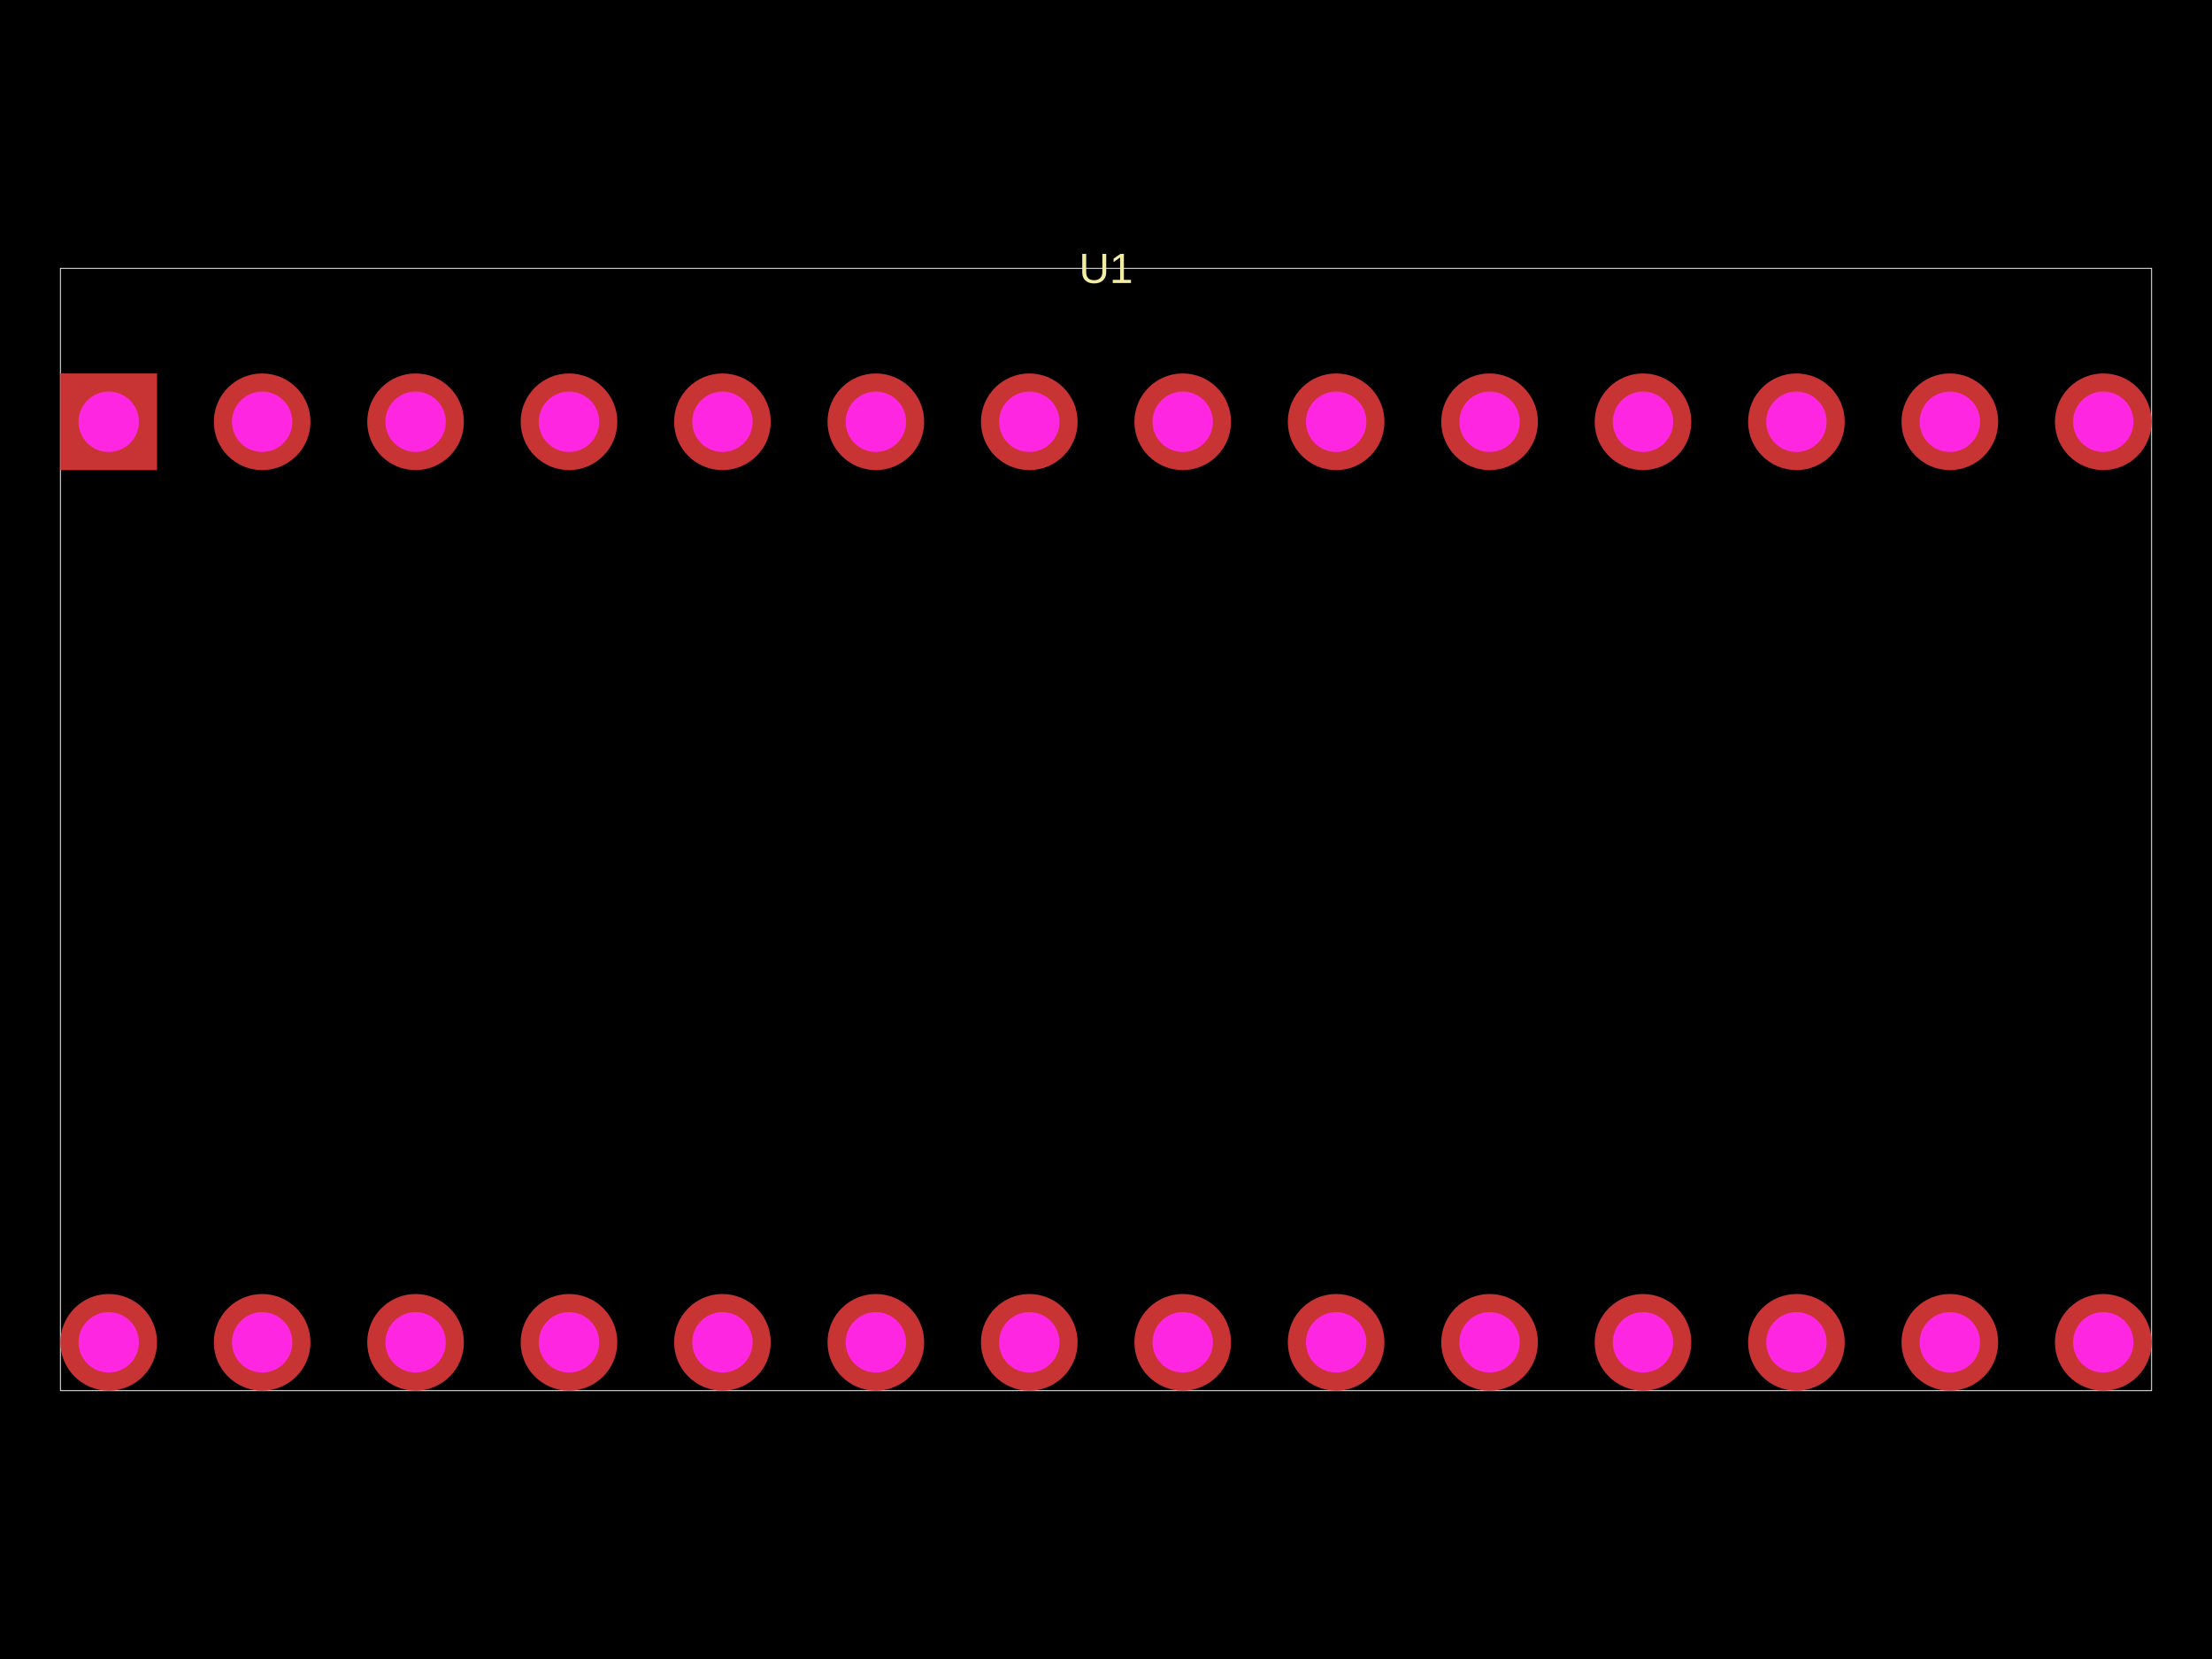
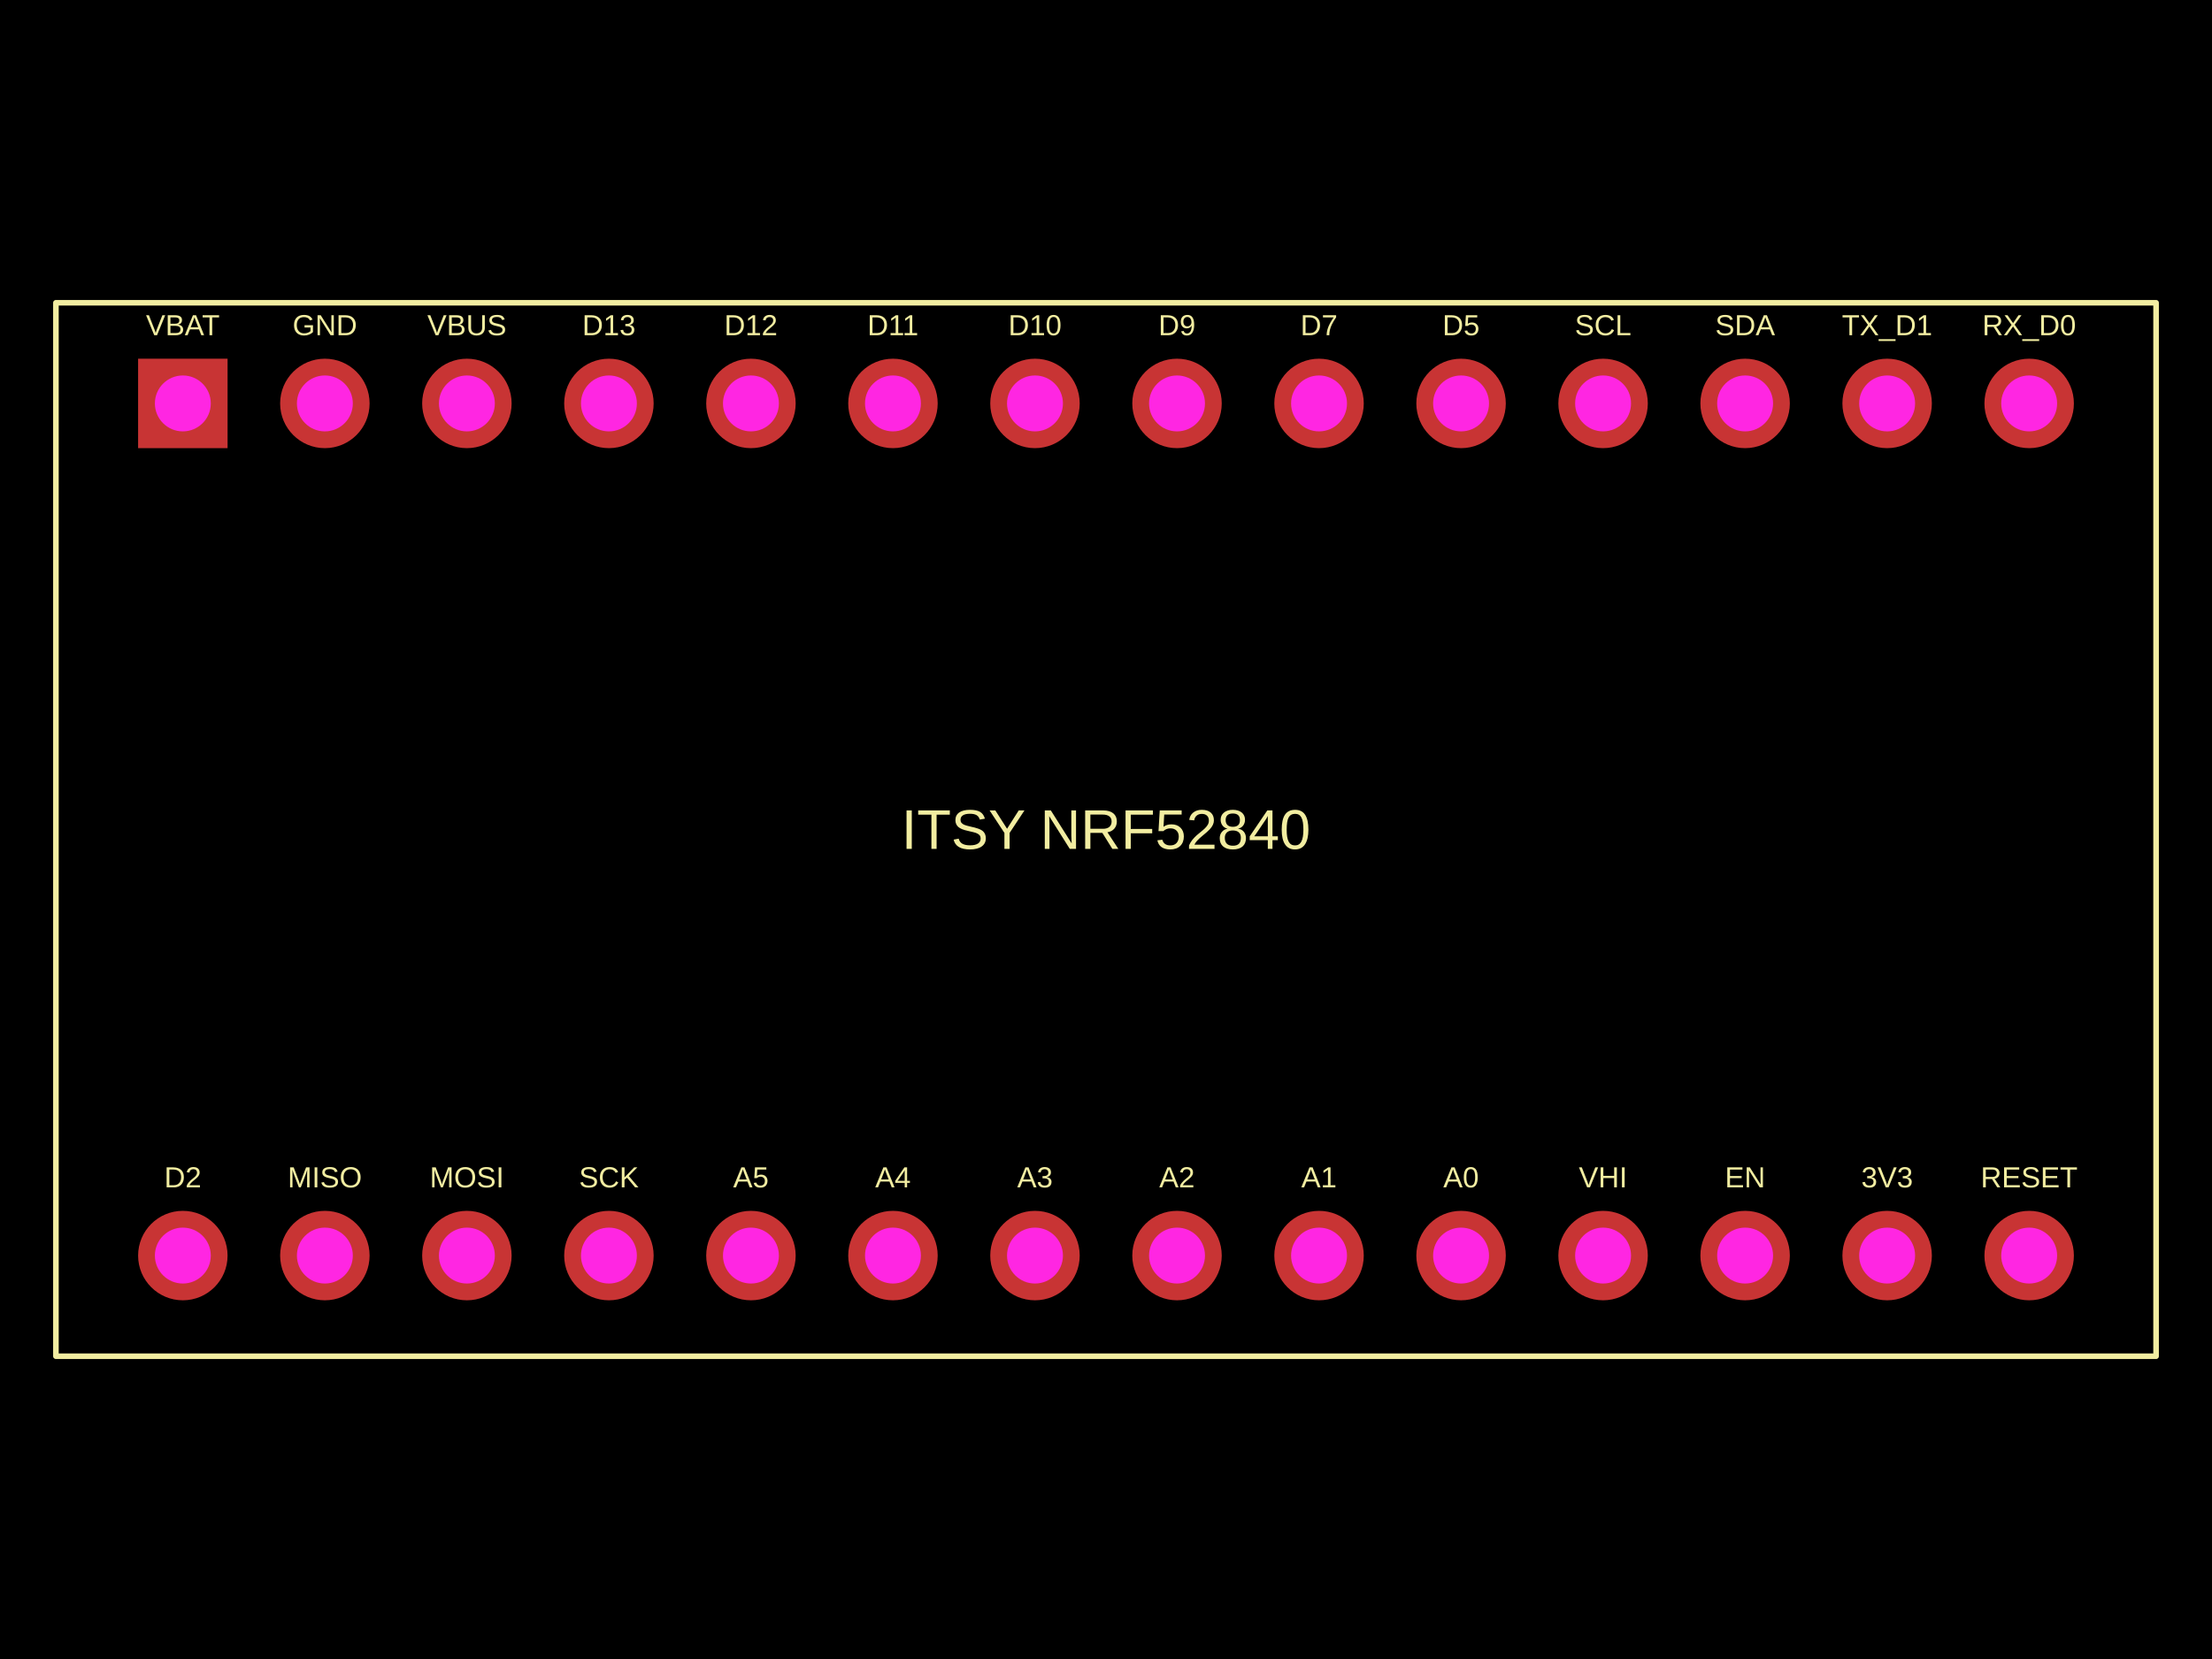
- <svg xmlns="http://www.w3.org/2000/svg" width="800" height="600" data-software-used-string="@tscircuit/core@0.0.1565">
+ <svg xmlns="http://www.w3.org/2000/svg" width="800" height="600" data-software-used-string="@tscircuit/core@0.0.1580">
  <style />
  <rect class="boundary" x="0" y="0" fill="#000" width="800" height="600" data-type="pcb_background" data-pcb-layer="global" />
-   <rect class="pcb-boundary" fill="none" stroke="#fff" stroke-width="0.3" x="21.846" y="97.051" width="756.308" height="405.898" data-type="pcb_boundary" data-pcb-layer="global" />
-   <text x="0" y="0" dx="0" dy="0" fill="#f2eda1" font-family="Arial, sans-serif" font-size="15.292" text-anchor="middle" dominant-baseline="central" transform="matrix(1,0,0,1,400,97.05079)" class="pcb-silkscreen-text pcb-silkscreen-top" data-pcb-silkscreen-text-id="pcb_silkscreen_text_0" stroke="none" data-type="pcb_silkscreen_text" data-pcb-layer="top">U1</text>
+   <rect class="pcb-boundary" fill="none" stroke="#fff" stroke-width="0.3" x="20.222" y="109.505" width="759.555" height="380.991" data-type="pcb_boundary" data-pcb-layer="global" />
+   <text x="0" y="0" dx="0" dy="0" fill="#f2eda1" font-family="Arial, sans-serif" font-size="10.516" text-anchor="middle" dominant-baseline="central" transform="matrix(1,0,0,1,66.1274,117.5935)" class="pcb-silkscreen-text pcb-silkscreen-top" data-pcb-silkscreen-text-id="pcb_silkscreen_text_0" stroke="none" data-type="pcb_silkscreen_text" data-pcb-layer="top">VBAT</text>
+   <text x="0" y="0" dx="0" dy="0" fill="#f2eda1" font-family="Arial, sans-serif" font-size="10.516" text-anchor="middle" dominant-baseline="central" transform="matrix(1,0,0,1,117.4924,117.5935)" class="pcb-silkscreen-text pcb-silkscreen-top" data-pcb-silkscreen-text-id="pcb_silkscreen_text_1" stroke="none" data-type="pcb_silkscreen_text" data-pcb-layer="top">GND</text>
+   <text x="0" y="0" dx="0" dy="0" fill="#f2eda1" font-family="Arial, sans-serif" font-size="10.516" text-anchor="middle" dominant-baseline="central" transform="matrix(1,0,0,1,168.8574,117.5935)" class="pcb-silkscreen-text pcb-silkscreen-top" data-pcb-silkscreen-text-id="pcb_silkscreen_text_2" stroke="none" data-type="pcb_silkscreen_text" data-pcb-layer="top">VBUS</text>
+   <text x="0" y="0" dx="0" dy="0" fill="#f2eda1" font-family="Arial, sans-serif" font-size="10.516" text-anchor="middle" dominant-baseline="central" transform="matrix(1,0,0,1,220.2224,117.5935)" class="pcb-silkscreen-text pcb-silkscreen-top" data-pcb-silkscreen-text-id="pcb_silkscreen_text_3" stroke="none" data-type="pcb_silkscreen_text" data-pcb-layer="top">D13</text>
+   <text x="0" y="0" dx="0" dy="0" fill="#f2eda1" font-family="Arial, sans-serif" font-size="10.516" text-anchor="middle" dominant-baseline="central" transform="matrix(1,0,0,1,271.5875,117.5935)" class="pcb-silkscreen-text pcb-silkscreen-top" data-pcb-silkscreen-text-id="pcb_silkscreen_text_4" stroke="none" data-type="pcb_silkscreen_text" data-pcb-layer="top">D12</text>
+   <text x="0" y="0" dx="0" dy="0" fill="#f2eda1" font-family="Arial, sans-serif" font-size="10.516" text-anchor="middle" dominant-baseline="central" transform="matrix(1,0,0,1,322.9525,117.5935)" class="pcb-silkscreen-text pcb-silkscreen-top" data-pcb-silkscreen-text-id="pcb_silkscreen_text_5" stroke="none" data-type="pcb_silkscreen_text" data-pcb-layer="top">D11</text>
+   <text x="0" y="0" dx="0" dy="0" fill="#f2eda1" font-family="Arial, sans-serif" font-size="10.516" text-anchor="middle" dominant-baseline="central" transform="matrix(1,0,0,1,374.3175,117.5935)" class="pcb-silkscreen-text pcb-silkscreen-top" data-pcb-silkscreen-text-id="pcb_silkscreen_text_6" stroke="none" data-type="pcb_silkscreen_text" data-pcb-layer="top">D10</text>
+   <text x="0" y="0" dx="0" dy="0" fill="#f2eda1" font-family="Arial, sans-serif" font-size="10.516" text-anchor="middle" dominant-baseline="central" transform="matrix(1,0,0,1,425.6825,117.5935)" class="pcb-silkscreen-text pcb-silkscreen-top" data-pcb-silkscreen-text-id="pcb_silkscreen_text_7" stroke="none" data-type="pcb_silkscreen_text" data-pcb-layer="top">D9</text>
+   <text x="0" y="0" dx="0" dy="0" fill="#f2eda1" font-family="Arial, sans-serif" font-size="10.516" text-anchor="middle" dominant-baseline="central" transform="matrix(1,0,0,1,477.0475,117.5935)" class="pcb-silkscreen-text pcb-silkscreen-top" data-pcb-silkscreen-text-id="pcb_silkscreen_text_8" stroke="none" data-type="pcb_silkscreen_text" data-pcb-layer="top">D7</text>
+   <text x="0" y="0" dx="0" dy="0" fill="#f2eda1" font-family="Arial, sans-serif" font-size="10.516" text-anchor="middle" dominant-baseline="central" transform="matrix(1,0,0,1,528.4125,117.5935)" class="pcb-silkscreen-text pcb-silkscreen-top" data-pcb-silkscreen-text-id="pcb_silkscreen_text_9" stroke="none" data-type="pcb_silkscreen_text" data-pcb-layer="top">D5</text>
+   <text x="0" y="0" dx="0" dy="0" fill="#f2eda1" font-family="Arial, sans-serif" font-size="10.516" text-anchor="middle" dominant-baseline="central" transform="matrix(1,0,0,1,579.7776,117.5935)" class="pcb-silkscreen-text pcb-silkscreen-top" data-pcb-silkscreen-text-id="pcb_silkscreen_text_10" stroke="none" data-type="pcb_silkscreen_text" data-pcb-layer="top">SCL</text>
+   <text x="0" y="0" dx="0" dy="0" fill="#f2eda1" font-family="Arial, sans-serif" font-size="10.516" text-anchor="middle" dominant-baseline="central" transform="matrix(1,0,0,1,631.1426,117.5935)" class="pcb-silkscreen-text pcb-silkscreen-top" data-pcb-silkscreen-text-id="pcb_silkscreen_text_11" stroke="none" data-type="pcb_silkscreen_text" data-pcb-layer="top">SDA</text>
+   <text x="0" y="0" dx="0" dy="0" fill="#f2eda1" font-family="Arial, sans-serif" font-size="10.516" text-anchor="middle" dominant-baseline="central" transform="matrix(1,0,0,1,682.5076,117.5935)" class="pcb-silkscreen-text pcb-silkscreen-top" data-pcb-silkscreen-text-id="pcb_silkscreen_text_12" stroke="none" data-type="pcb_silkscreen_text" data-pcb-layer="top">TX_D1</text>
+   <text x="0" y="0" dx="0" dy="0" fill="#f2eda1" font-family="Arial, sans-serif" font-size="10.516" text-anchor="middle" dominant-baseline="central" transform="matrix(1,0,0,1,733.8726,117.5935)" class="pcb-silkscreen-text pcb-silkscreen-top" data-pcb-silkscreen-text-id="pcb_silkscreen_text_13" stroke="none" data-type="pcb_silkscreen_text" data-pcb-layer="top">RX_D0</text>
+   <text x="0" y="0" dx="0" dy="0" fill="#f2eda1" font-family="Arial, sans-serif" font-size="10.516" text-anchor="middle" dominant-baseline="central" transform="matrix(1,0,0,1,66.1274,425.7836)" class="pcb-silkscreen-text pcb-silkscreen-top" data-pcb-silkscreen-text-id="pcb_silkscreen_text_14" stroke="none" data-type="pcb_silkscreen_text" data-pcb-layer="top">D2</text>
+   <text x="0" y="0" dx="0" dy="0" fill="#f2eda1" font-family="Arial, sans-serif" font-size="10.516" text-anchor="middle" dominant-baseline="central" transform="matrix(1,0,0,1,117.4924,425.7836)" class="pcb-silkscreen-text pcb-silkscreen-top" data-pcb-silkscreen-text-id="pcb_silkscreen_text_15" stroke="none" data-type="pcb_silkscreen_text" data-pcb-layer="top">MISO</text>
+   <text x="0" y="0" dx="0" dy="0" fill="#f2eda1" font-family="Arial, sans-serif" font-size="10.516" text-anchor="middle" dominant-baseline="central" transform="matrix(1,0,0,1,168.8574,425.7836)" class="pcb-silkscreen-text pcb-silkscreen-top" data-pcb-silkscreen-text-id="pcb_silkscreen_text_16" stroke="none" data-type="pcb_silkscreen_text" data-pcb-layer="top">MOSI</text>
+   <text x="0" y="0" dx="0" dy="0" fill="#f2eda1" font-family="Arial, sans-serif" font-size="10.516" text-anchor="middle" dominant-baseline="central" transform="matrix(1,0,0,1,220.2224,425.7836)" class="pcb-silkscreen-text pcb-silkscreen-top" data-pcb-silkscreen-text-id="pcb_silkscreen_text_17" stroke="none" data-type="pcb_silkscreen_text" data-pcb-layer="top">SCK</text>
+   <text x="0" y="0" dx="0" dy="0" fill="#f2eda1" font-family="Arial, sans-serif" font-size="10.516" text-anchor="middle" dominant-baseline="central" transform="matrix(1,0,0,1,271.5875,425.7836)" class="pcb-silkscreen-text pcb-silkscreen-top" data-pcb-silkscreen-text-id="pcb_silkscreen_text_18" stroke="none" data-type="pcb_silkscreen_text" data-pcb-layer="top">A5</text>
+   <text x="0" y="0" dx="0" dy="0" fill="#f2eda1" font-family="Arial, sans-serif" font-size="10.516" text-anchor="middle" dominant-baseline="central" transform="matrix(1,0,0,1,322.9525,425.7836)" class="pcb-silkscreen-text pcb-silkscreen-top" data-pcb-silkscreen-text-id="pcb_silkscreen_text_19" stroke="none" data-type="pcb_silkscreen_text" data-pcb-layer="top">A4</text>
+   <text x="0" y="0" dx="0" dy="0" fill="#f2eda1" font-family="Arial, sans-serif" font-size="10.516" text-anchor="middle" dominant-baseline="central" transform="matrix(1,0,0,1,374.3175,425.7836)" class="pcb-silkscreen-text pcb-silkscreen-top" data-pcb-silkscreen-text-id="pcb_silkscreen_text_20" stroke="none" data-type="pcb_silkscreen_text" data-pcb-layer="top">A3</text>
+   <text x="0" y="0" dx="0" dy="0" fill="#f2eda1" font-family="Arial, sans-serif" font-size="10.516" text-anchor="middle" dominant-baseline="central" transform="matrix(1,0,0,1,425.6825,425.7836)" class="pcb-silkscreen-text pcb-silkscreen-top" data-pcb-silkscreen-text-id="pcb_silkscreen_text_21" stroke="none" data-type="pcb_silkscreen_text" data-pcb-layer="top">A2</text>
+   <text x="0" y="0" dx="0" dy="0" fill="#f2eda1" font-family="Arial, sans-serif" font-size="10.516" text-anchor="middle" dominant-baseline="central" transform="matrix(1,0,0,1,477.0475,425.7836)" class="pcb-silkscreen-text pcb-silkscreen-top" data-pcb-silkscreen-text-id="pcb_silkscreen_text_22" stroke="none" data-type="pcb_silkscreen_text" data-pcb-layer="top">A1</text>
+   <text x="0" y="0" dx="0" dy="0" fill="#f2eda1" font-family="Arial, sans-serif" font-size="10.516" text-anchor="middle" dominant-baseline="central" transform="matrix(1,0,0,1,528.4125,425.7836)" class="pcb-silkscreen-text pcb-silkscreen-top" data-pcb-silkscreen-text-id="pcb_silkscreen_text_23" stroke="none" data-type="pcb_silkscreen_text" data-pcb-layer="top">A0</text>
+   <text x="0" y="0" dx="0" dy="0" fill="#f2eda1" font-family="Arial, sans-serif" font-size="10.516" text-anchor="middle" dominant-baseline="central" transform="matrix(1,0,0,1,579.7776,425.7836)" class="pcb-silkscreen-text pcb-silkscreen-top" data-pcb-silkscreen-text-id="pcb_silkscreen_text_24" stroke="none" data-type="pcb_silkscreen_text" data-pcb-layer="top">VHI</text>
+   <text x="0" y="0" dx="0" dy="0" fill="#f2eda1" font-family="Arial, sans-serif" font-size="10.516" text-anchor="middle" dominant-baseline="central" transform="matrix(1,0,0,1,631.1426,425.7836)" class="pcb-silkscreen-text pcb-silkscreen-top" data-pcb-silkscreen-text-id="pcb_silkscreen_text_25" stroke="none" data-type="pcb_silkscreen_text" data-pcb-layer="top">EN</text>
+   <text x="0" y="0" dx="0" dy="0" fill="#f2eda1" font-family="Arial, sans-serif" font-size="10.516" text-anchor="middle" dominant-baseline="central" transform="matrix(1,0,0,1,682.5076,425.7836)" class="pcb-silkscreen-text pcb-silkscreen-top" data-pcb-silkscreen-text-id="pcb_silkscreen_text_26" stroke="none" data-type="pcb_silkscreen_text" data-pcb-layer="top">3V3</text>
+   <text x="0" y="0" dx="0" dy="0" fill="#f2eda1" font-family="Arial, sans-serif" font-size="10.516" text-anchor="middle" dominant-baseline="central" transform="matrix(1,0,0,1,733.8726,425.7836)" class="pcb-silkscreen-text pcb-silkscreen-top" data-pcb-silkscreen-text-id="pcb_silkscreen_text_27" stroke="none" data-type="pcb_silkscreen_text" data-pcb-layer="top">RESET</text>
+   <path class="pcb-silkscreen pcb-silkscreen-top" d="M 20.222 490.495 L 779.778 490.495 L 779.778 109.505 L 20.222 109.505 L 20.222 490.495 Z" fill="none" stroke="#f2eda1" stroke-width="2.022" stroke-linecap="round" stroke-linejoin="round" data-pcb-component-id="pcb_component_0" data-pcb-silkscreen-path-id="pcb_silkscreen_path_0" data-type="pcb_silkscreen_path" data-pcb-layer="top" />
+   <text x="0" y="0" dx="0" dy="0" fill="#f2eda1" font-family="Arial, sans-serif" font-size="20.222" text-anchor="middle" dominant-baseline="central" transform="matrix(1,0,0,1,400,300)" class="pcb-silkscreen-text pcb-silkscreen-top" data-pcb-silkscreen-text-id="pcb_silkscreen_text_28" stroke="none" data-type="pcb_silkscreen_text" data-pcb-layer="top">ITSY NRF52840</text>
  <g data-type="pcb_plated_hole" data-pcb-layer="through" data-pad-name="U1.VBAT">
-     <rect class="pcb-hole-outer-pad" fill="rgb(200, 52, 52)" x="21.846" y="135.063" width="34.954" height="34.954" data-type="pcb_plated_hole" data-pcb-layer="top" />
-     <circle class="pcb-hole-inner" fill="#FF26E2" cx="39.323" cy="152.54" r="10.923" data-type="pcb_plated_hole_drill" data-pcb-layer="drill" />
+     <rect class="pcb-hole-outer-pad" fill="rgb(200, 52, 52)" x="49.949" y="129.727" width="32.356" height="32.356" data-type="pcb_plated_hole" data-pcb-layer="top" />
+     <circle class="pcb-hole-inner" fill="#FF26E2" cx="66.127" cy="145.905" r="10.111" data-type="pcb_plated_hole_drill" data-pcb-layer="drill" />
  </g>
  <g data-type="pcb_plated_hole" data-pcb-layer="through" data-pad-name="U1.GND">
-     <circle class="pcb-hole-outer" fill="rgb(200, 52, 52)" cx="94.812" cy="152.54" r="17.477" data-type="pcb_plated_hole" data-pcb-layer="top" />
-     <circle class="pcb-hole-inner" fill="#FF26E2" cx="94.812" cy="152.54" r="10.923" data-type="pcb_plated_hole_drill" data-pcb-layer="drill" />
+     <circle class="pcb-hole-outer" fill="rgb(200, 52, 52)" cx="117.492" cy="145.905" r="16.178" data-type="pcb_plated_hole" data-pcb-layer="top" />
+     <circle class="pcb-hole-inner" fill="#FF26E2" cx="117.492" cy="145.905" r="10.111" data-type="pcb_plated_hole_drill" data-pcb-layer="drill" />
  </g>
  <g data-type="pcb_plated_hole" data-pcb-layer="through" data-pad-name="U1.VBUS">
-     <circle class="pcb-hole-outer" fill="rgb(200, 52, 52)" cx="150.3" cy="152.54" r="17.477" data-type="pcb_plated_hole" data-pcb-layer="top" />
-     <circle class="pcb-hole-inner" fill="#FF26E2" cx="150.3" cy="152.54" r="10.923" data-type="pcb_plated_hole_drill" data-pcb-layer="drill" />
+     <circle class="pcb-hole-outer" fill="rgb(200, 52, 52)" cx="168.857" cy="145.905" r="16.178" data-type="pcb_plated_hole" data-pcb-layer="top" />
+     <circle class="pcb-hole-inner" fill="#FF26E2" cx="168.857" cy="145.905" r="10.111" data-type="pcb_plated_hole_drill" data-pcb-layer="drill" />
  </g>
  <g data-type="pcb_plated_hole" data-pcb-layer="through" data-pad-name="U1.D13">
-     <circle class="pcb-hole-outer" fill="rgb(200, 52, 52)" cx="205.789" cy="152.54" r="17.477" data-type="pcb_plated_hole" data-pcb-layer="top" />
-     <circle class="pcb-hole-inner" fill="#FF26E2" cx="205.789" cy="152.54" r="10.923" data-type="pcb_plated_hole_drill" data-pcb-layer="drill" />
+     <circle class="pcb-hole-outer" fill="rgb(200, 52, 52)" cx="220.222" cy="145.905" r="16.178" data-type="pcb_plated_hole" data-pcb-layer="top" />
+     <circle class="pcb-hole-inner" fill="#FF26E2" cx="220.222" cy="145.905" r="10.111" data-type="pcb_plated_hole_drill" data-pcb-layer="drill" />
  </g>
  <g data-type="pcb_plated_hole" data-pcb-layer="through" data-pad-name="U1.D12">
-     <circle class="pcb-hole-outer" fill="rgb(200, 52, 52)" cx="261.278" cy="152.54" r="17.477" data-type="pcb_plated_hole" data-pcb-layer="top" />
-     <circle class="pcb-hole-inner" fill="#FF26E2" cx="261.278" cy="152.54" r="10.923" data-type="pcb_plated_hole_drill" data-pcb-layer="drill" />
+     <circle class="pcb-hole-outer" fill="rgb(200, 52, 52)" cx="271.587" cy="145.905" r="16.178" data-type="pcb_plated_hole" data-pcb-layer="top" />
+     <circle class="pcb-hole-inner" fill="#FF26E2" cx="271.587" cy="145.905" r="10.111" data-type="pcb_plated_hole_drill" data-pcb-layer="drill" />
  </g>
  <g data-type="pcb_plated_hole" data-pcb-layer="through" data-pad-name="U1.D11">
-     <circle class="pcb-hole-outer" fill="rgb(200, 52, 52)" cx="316.767" cy="152.54" r="17.477" data-type="pcb_plated_hole" data-pcb-layer="top" />
-     <circle class="pcb-hole-inner" fill="#FF26E2" cx="316.767" cy="152.54" r="10.923" data-type="pcb_plated_hole_drill" data-pcb-layer="drill" />
+     <circle class="pcb-hole-outer" fill="rgb(200, 52, 52)" cx="322.952" cy="145.905" r="16.178" data-type="pcb_plated_hole" data-pcb-layer="top" />
+     <circle class="pcb-hole-inner" fill="#FF26E2" cx="322.952" cy="145.905" r="10.111" data-type="pcb_plated_hole_drill" data-pcb-layer="drill" />
  </g>
  <g data-type="pcb_plated_hole" data-pcb-layer="through" data-pad-name="U1.D10">
-     <circle class="pcb-hole-outer" fill="rgb(200, 52, 52)" cx="372.256" cy="152.54" r="17.477" data-type="pcb_plated_hole" data-pcb-layer="top" />
-     <circle class="pcb-hole-inner" fill="#FF26E2" cx="372.256" cy="152.54" r="10.923" data-type="pcb_plated_hole_drill" data-pcb-layer="drill" />
+     <circle class="pcb-hole-outer" fill="rgb(200, 52, 52)" cx="374.317" cy="145.905" r="16.178" data-type="pcb_plated_hole" data-pcb-layer="top" />
+     <circle class="pcb-hole-inner" fill="#FF26E2" cx="374.317" cy="145.905" r="10.111" data-type="pcb_plated_hole_drill" data-pcb-layer="drill" />
  </g>
  <g data-type="pcb_plated_hole" data-pcb-layer="through" data-pad-name="U1.D9">
-     <circle class="pcb-hole-outer" fill="rgb(200, 52, 52)" cx="427.744" cy="152.54" r="17.477" data-type="pcb_plated_hole" data-pcb-layer="top" />
-     <circle class="pcb-hole-inner" fill="#FF26E2" cx="427.744" cy="152.54" r="10.923" data-type="pcb_plated_hole_drill" data-pcb-layer="drill" />
+     <circle class="pcb-hole-outer" fill="rgb(200, 52, 52)" cx="425.683" cy="145.905" r="16.178" data-type="pcb_plated_hole" data-pcb-layer="top" />
+     <circle class="pcb-hole-inner" fill="#FF26E2" cx="425.683" cy="145.905" r="10.111" data-type="pcb_plated_hole_drill" data-pcb-layer="drill" />
  </g>
  <g data-type="pcb_plated_hole" data-pcb-layer="through" data-pad-name="U1.D7">
-     <circle class="pcb-hole-outer" fill="rgb(200, 52, 52)" cx="483.233" cy="152.54" r="17.477" data-type="pcb_plated_hole" data-pcb-layer="top" />
-     <circle class="pcb-hole-inner" fill="#FF26E2" cx="483.233" cy="152.54" r="10.923" data-type="pcb_plated_hole_drill" data-pcb-layer="drill" />
+     <circle class="pcb-hole-outer" fill="rgb(200, 52, 52)" cx="477.048" cy="145.905" r="16.178" data-type="pcb_plated_hole" data-pcb-layer="top" />
+     <circle class="pcb-hole-inner" fill="#FF26E2" cx="477.048" cy="145.905" r="10.111" data-type="pcb_plated_hole_drill" data-pcb-layer="drill" />
  </g>
  <g data-type="pcb_plated_hole" data-pcb-layer="through" data-pad-name="U1.D5">
-     <circle class="pcb-hole-outer" fill="rgb(200, 52, 52)" cx="538.722" cy="152.54" r="17.477" data-type="pcb_plated_hole" data-pcb-layer="top" />
-     <circle class="pcb-hole-inner" fill="#FF26E2" cx="538.722" cy="152.54" r="10.923" data-type="pcb_plated_hole_drill" data-pcb-layer="drill" />
+     <circle class="pcb-hole-outer" fill="rgb(200, 52, 52)" cx="528.413" cy="145.905" r="16.178" data-type="pcb_plated_hole" data-pcb-layer="top" />
+     <circle class="pcb-hole-inner" fill="#FF26E2" cx="528.413" cy="145.905" r="10.111" data-type="pcb_plated_hole_drill" data-pcb-layer="drill" />
  </g>
  <g data-type="pcb_plated_hole" data-pcb-layer="through" data-pad-name="U1.SCL">
-     <circle class="pcb-hole-outer" fill="rgb(200, 52, 52)" cx="594.211" cy="152.54" r="17.477" data-type="pcb_plated_hole" data-pcb-layer="top" />
-     <circle class="pcb-hole-inner" fill="#FF26E2" cx="594.211" cy="152.54" r="10.923" data-type="pcb_plated_hole_drill" data-pcb-layer="drill" />
+     <circle class="pcb-hole-outer" fill="rgb(200, 52, 52)" cx="579.778" cy="145.905" r="16.178" data-type="pcb_plated_hole" data-pcb-layer="top" />
+     <circle class="pcb-hole-inner" fill="#FF26E2" cx="579.778" cy="145.905" r="10.111" data-type="pcb_plated_hole_drill" data-pcb-layer="drill" />
  </g>
  <g data-type="pcb_plated_hole" data-pcb-layer="through" data-pad-name="U1.SDA">
-     <circle class="pcb-hole-outer" fill="rgb(200, 52, 52)" cx="649.7" cy="152.54" r="17.477" data-type="pcb_plated_hole" data-pcb-layer="top" />
-     <circle class="pcb-hole-inner" fill="#FF26E2" cx="649.7" cy="152.54" r="10.923" data-type="pcb_plated_hole_drill" data-pcb-layer="drill" />
+     <circle class="pcb-hole-outer" fill="rgb(200, 52, 52)" cx="631.143" cy="145.905" r="16.178" data-type="pcb_plated_hole" data-pcb-layer="top" />
+     <circle class="pcb-hole-inner" fill="#FF26E2" cx="631.143" cy="145.905" r="10.111" data-type="pcb_plated_hole_drill" data-pcb-layer="drill" />
  </g>
  <g data-type="pcb_plated_hole" data-pcb-layer="through" data-pad-name="U1.TX_D1">
-     <circle class="pcb-hole-outer" fill="rgb(200, 52, 52)" cx="705.188" cy="152.54" r="17.477" data-type="pcb_plated_hole" data-pcb-layer="top" />
-     <circle class="pcb-hole-inner" fill="#FF26E2" cx="705.188" cy="152.54" r="10.923" data-type="pcb_plated_hole_drill" data-pcb-layer="drill" />
+     <circle class="pcb-hole-outer" fill="rgb(200, 52, 52)" cx="682.508" cy="145.905" r="16.178" data-type="pcb_plated_hole" data-pcb-layer="top" />
+     <circle class="pcb-hole-inner" fill="#FF26E2" cx="682.508" cy="145.905" r="10.111" data-type="pcb_plated_hole_drill" data-pcb-layer="drill" />
  </g>
  <g data-type="pcb_plated_hole" data-pcb-layer="through" data-pad-name="U1.RX_D0">
-     <circle class="pcb-hole-outer" fill="rgb(200, 52, 52)" cx="760.677" cy="152.54" r="17.477" data-type="pcb_plated_hole" data-pcb-layer="top" />
-     <circle class="pcb-hole-inner" fill="#FF26E2" cx="760.677" cy="152.54" r="10.923" data-type="pcb_plated_hole_drill" data-pcb-layer="drill" />
+     <circle class="pcb-hole-outer" fill="rgb(200, 52, 52)" cx="733.873" cy="145.905" r="16.178" data-type="pcb_plated_hole" data-pcb-layer="top" />
+     <circle class="pcb-hole-inner" fill="#FF26E2" cx="733.873" cy="145.905" r="10.111" data-type="pcb_plated_hole_drill" data-pcb-layer="drill" />
  </g>
  <g data-type="pcb_plated_hole" data-pcb-layer="through" data-pad-name="U1.D2">
-     <circle class="pcb-hole-outer" fill="rgb(200, 52, 52)" cx="39.323" cy="485.472" r="17.477" data-type="pcb_plated_hole" data-pcb-layer="top" />
-     <circle class="pcb-hole-inner" fill="#FF26E2" cx="39.323" cy="485.472" r="10.923" data-type="pcb_plated_hole_drill" data-pcb-layer="drill" />
+     <circle class="pcb-hole-outer" fill="rgb(200, 52, 52)" cx="66.127" cy="454.095" r="16.178" data-type="pcb_plated_hole" data-pcb-layer="top" />
+     <circle class="pcb-hole-inner" fill="#FF26E2" cx="66.127" cy="454.095" r="10.111" data-type="pcb_plated_hole_drill" data-pcb-layer="drill" />
  </g>
  <g data-type="pcb_plated_hole" data-pcb-layer="through" data-pad-name="U1.MISO">
-     <circle class="pcb-hole-outer" fill="rgb(200, 52, 52)" cx="94.812" cy="485.472" r="17.477" data-type="pcb_plated_hole" data-pcb-layer="top" />
-     <circle class="pcb-hole-inner" fill="#FF26E2" cx="94.812" cy="485.472" r="10.923" data-type="pcb_plated_hole_drill" data-pcb-layer="drill" />
+     <circle class="pcb-hole-outer" fill="rgb(200, 52, 52)" cx="117.492" cy="454.095" r="16.178" data-type="pcb_plated_hole" data-pcb-layer="top" />
+     <circle class="pcb-hole-inner" fill="#FF26E2" cx="117.492" cy="454.095" r="10.111" data-type="pcb_plated_hole_drill" data-pcb-layer="drill" />
  </g>
  <g data-type="pcb_plated_hole" data-pcb-layer="through" data-pad-name="U1.MOSI">
-     <circle class="pcb-hole-outer" fill="rgb(200, 52, 52)" cx="150.3" cy="485.472" r="17.477" data-type="pcb_plated_hole" data-pcb-layer="top" />
-     <circle class="pcb-hole-inner" fill="#FF26E2" cx="150.3" cy="485.472" r="10.923" data-type="pcb_plated_hole_drill" data-pcb-layer="drill" />
+     <circle class="pcb-hole-outer" fill="rgb(200, 52, 52)" cx="168.857" cy="454.095" r="16.178" data-type="pcb_plated_hole" data-pcb-layer="top" />
+     <circle class="pcb-hole-inner" fill="#FF26E2" cx="168.857" cy="454.095" r="10.111" data-type="pcb_plated_hole_drill" data-pcb-layer="drill" />
  </g>
  <g data-type="pcb_plated_hole" data-pcb-layer="through" data-pad-name="U1.SCK">
-     <circle class="pcb-hole-outer" fill="rgb(200, 52, 52)" cx="205.789" cy="485.472" r="17.477" data-type="pcb_plated_hole" data-pcb-layer="top" />
-     <circle class="pcb-hole-inner" fill="#FF26E2" cx="205.789" cy="485.472" r="10.923" data-type="pcb_plated_hole_drill" data-pcb-layer="drill" />
+     <circle class="pcb-hole-outer" fill="rgb(200, 52, 52)" cx="220.222" cy="454.095" r="16.178" data-type="pcb_plated_hole" data-pcb-layer="top" />
+     <circle class="pcb-hole-inner" fill="#FF26E2" cx="220.222" cy="454.095" r="10.111" data-type="pcb_plated_hole_drill" data-pcb-layer="drill" />
  </g>
  <g data-type="pcb_plated_hole" data-pcb-layer="through" data-pad-name="U1.A5">
-     <circle class="pcb-hole-outer" fill="rgb(200, 52, 52)" cx="261.278" cy="485.472" r="17.477" data-type="pcb_plated_hole" data-pcb-layer="top" />
-     <circle class="pcb-hole-inner" fill="#FF26E2" cx="261.278" cy="485.472" r="10.923" data-type="pcb_plated_hole_drill" data-pcb-layer="drill" />
+     <circle class="pcb-hole-outer" fill="rgb(200, 52, 52)" cx="271.587" cy="454.095" r="16.178" data-type="pcb_plated_hole" data-pcb-layer="top" />
+     <circle class="pcb-hole-inner" fill="#FF26E2" cx="271.587" cy="454.095" r="10.111" data-type="pcb_plated_hole_drill" data-pcb-layer="drill" />
  </g>
  <g data-type="pcb_plated_hole" data-pcb-layer="through" data-pad-name="U1.A4">
-     <circle class="pcb-hole-outer" fill="rgb(200, 52, 52)" cx="316.767" cy="485.472" r="17.477" data-type="pcb_plated_hole" data-pcb-layer="top" />
-     <circle class="pcb-hole-inner" fill="#FF26E2" cx="316.767" cy="485.472" r="10.923" data-type="pcb_plated_hole_drill" data-pcb-layer="drill" />
+     <circle class="pcb-hole-outer" fill="rgb(200, 52, 52)" cx="322.952" cy="454.095" r="16.178" data-type="pcb_plated_hole" data-pcb-layer="top" />
+     <circle class="pcb-hole-inner" fill="#FF26E2" cx="322.952" cy="454.095" r="10.111" data-type="pcb_plated_hole_drill" data-pcb-layer="drill" />
  </g>
  <g data-type="pcb_plated_hole" data-pcb-layer="through" data-pad-name="U1.A3">
-     <circle class="pcb-hole-outer" fill="rgb(200, 52, 52)" cx="372.256" cy="485.472" r="17.477" data-type="pcb_plated_hole" data-pcb-layer="top" />
-     <circle class="pcb-hole-inner" fill="#FF26E2" cx="372.256" cy="485.472" r="10.923" data-type="pcb_plated_hole_drill" data-pcb-layer="drill" />
+     <circle class="pcb-hole-outer" fill="rgb(200, 52, 52)" cx="374.317" cy="454.095" r="16.178" data-type="pcb_plated_hole" data-pcb-layer="top" />
+     <circle class="pcb-hole-inner" fill="#FF26E2" cx="374.317" cy="454.095" r="10.111" data-type="pcb_plated_hole_drill" data-pcb-layer="drill" />
  </g>
  <g data-type="pcb_plated_hole" data-pcb-layer="through" data-pad-name="U1.A2">
-     <circle class="pcb-hole-outer" fill="rgb(200, 52, 52)" cx="427.744" cy="485.472" r="17.477" data-type="pcb_plated_hole" data-pcb-layer="top" />
-     <circle class="pcb-hole-inner" fill="#FF26E2" cx="427.744" cy="485.472" r="10.923" data-type="pcb_plated_hole_drill" data-pcb-layer="drill" />
+     <circle class="pcb-hole-outer" fill="rgb(200, 52, 52)" cx="425.683" cy="454.095" r="16.178" data-type="pcb_plated_hole" data-pcb-layer="top" />
+     <circle class="pcb-hole-inner" fill="#FF26E2" cx="425.683" cy="454.095" r="10.111" data-type="pcb_plated_hole_drill" data-pcb-layer="drill" />
  </g>
  <g data-type="pcb_plated_hole" data-pcb-layer="through" data-pad-name="U1.A1">
-     <circle class="pcb-hole-outer" fill="rgb(200, 52, 52)" cx="483.233" cy="485.472" r="17.477" data-type="pcb_plated_hole" data-pcb-layer="top" />
-     <circle class="pcb-hole-inner" fill="#FF26E2" cx="483.233" cy="485.472" r="10.923" data-type="pcb_plated_hole_drill" data-pcb-layer="drill" />
+     <circle class="pcb-hole-outer" fill="rgb(200, 52, 52)" cx="477.048" cy="454.095" r="16.178" data-type="pcb_plated_hole" data-pcb-layer="top" />
+     <circle class="pcb-hole-inner" fill="#FF26E2" cx="477.048" cy="454.095" r="10.111" data-type="pcb_plated_hole_drill" data-pcb-layer="drill" />
  </g>
  <g data-type="pcb_plated_hole" data-pcb-layer="through" data-pad-name="U1.A0">
-     <circle class="pcb-hole-outer" fill="rgb(200, 52, 52)" cx="538.722" cy="485.472" r="17.477" data-type="pcb_plated_hole" data-pcb-layer="top" />
-     <circle class="pcb-hole-inner" fill="#FF26E2" cx="538.722" cy="485.472" r="10.923" data-type="pcb_plated_hole_drill" data-pcb-layer="drill" />
+     <circle class="pcb-hole-outer" fill="rgb(200, 52, 52)" cx="528.413" cy="454.095" r="16.178" data-type="pcb_plated_hole" data-pcb-layer="top" />
+     <circle class="pcb-hole-inner" fill="#FF26E2" cx="528.413" cy="454.095" r="10.111" data-type="pcb_plated_hole_drill" data-pcb-layer="drill" />
  </g>
  <g data-type="pcb_plated_hole" data-pcb-layer="through" data-pad-name="U1.VHI">
-     <circle class="pcb-hole-outer" fill="rgb(200, 52, 52)" cx="594.211" cy="485.472" r="17.477" data-type="pcb_plated_hole" data-pcb-layer="top" />
-     <circle class="pcb-hole-inner" fill="#FF26E2" cx="594.211" cy="485.472" r="10.923" data-type="pcb_plated_hole_drill" data-pcb-layer="drill" />
+     <circle class="pcb-hole-outer" fill="rgb(200, 52, 52)" cx="579.778" cy="454.095" r="16.178" data-type="pcb_plated_hole" data-pcb-layer="top" />
+     <circle class="pcb-hole-inner" fill="#FF26E2" cx="579.778" cy="454.095" r="10.111" data-type="pcb_plated_hole_drill" data-pcb-layer="drill" />
  </g>
  <g data-type="pcb_plated_hole" data-pcb-layer="through" data-pad-name="U1.EN">
-     <circle class="pcb-hole-outer" fill="rgb(200, 52, 52)" cx="649.7" cy="485.472" r="17.477" data-type="pcb_plated_hole" data-pcb-layer="top" />
-     <circle class="pcb-hole-inner" fill="#FF26E2" cx="649.7" cy="485.472" r="10.923" data-type="pcb_plated_hole_drill" data-pcb-layer="drill" />
+     <circle class="pcb-hole-outer" fill="rgb(200, 52, 52)" cx="631.143" cy="454.095" r="16.178" data-type="pcb_plated_hole" data-pcb-layer="top" />
+     <circle class="pcb-hole-inner" fill="#FF26E2" cx="631.143" cy="454.095" r="10.111" data-type="pcb_plated_hole_drill" data-pcb-layer="drill" />
  </g>
  <g data-type="pcb_plated_hole" data-pcb-layer="through" data-pad-name="U1.3V3">
-     <circle class="pcb-hole-outer" fill="rgb(200, 52, 52)" cx="705.188" cy="485.472" r="17.477" data-type="pcb_plated_hole" data-pcb-layer="top" />
-     <circle class="pcb-hole-inner" fill="#FF26E2" cx="705.188" cy="485.472" r="10.923" data-type="pcb_plated_hole_drill" data-pcb-layer="drill" />
+     <circle class="pcb-hole-outer" fill="rgb(200, 52, 52)" cx="682.508" cy="454.095" r="16.178" data-type="pcb_plated_hole" data-pcb-layer="top" />
+     <circle class="pcb-hole-inner" fill="#FF26E2" cx="682.508" cy="454.095" r="10.111" data-type="pcb_plated_hole_drill" data-pcb-layer="drill" />
  </g>
  <g data-type="pcb_plated_hole" data-pcb-layer="through" data-pad-name="U1.RESET">
-     <circle class="pcb-hole-outer" fill="rgb(200, 52, 52)" cx="760.677" cy="485.472" r="17.477" data-type="pcb_plated_hole" data-pcb-layer="top" />
-     <circle class="pcb-hole-inner" fill="#FF26E2" cx="760.677" cy="485.472" r="10.923" data-type="pcb_plated_hole_drill" data-pcb-layer="drill" />
+     <circle class="pcb-hole-outer" fill="rgb(200, 52, 52)" cx="733.873" cy="454.095" r="16.178" data-type="pcb_plated_hole" data-pcb-layer="top" />
+     <circle class="pcb-hole-inner" fill="#FF26E2" cx="733.873" cy="454.095" r="10.111" data-type="pcb_plated_hole_drill" data-pcb-layer="drill" />
  </g>
</svg>
